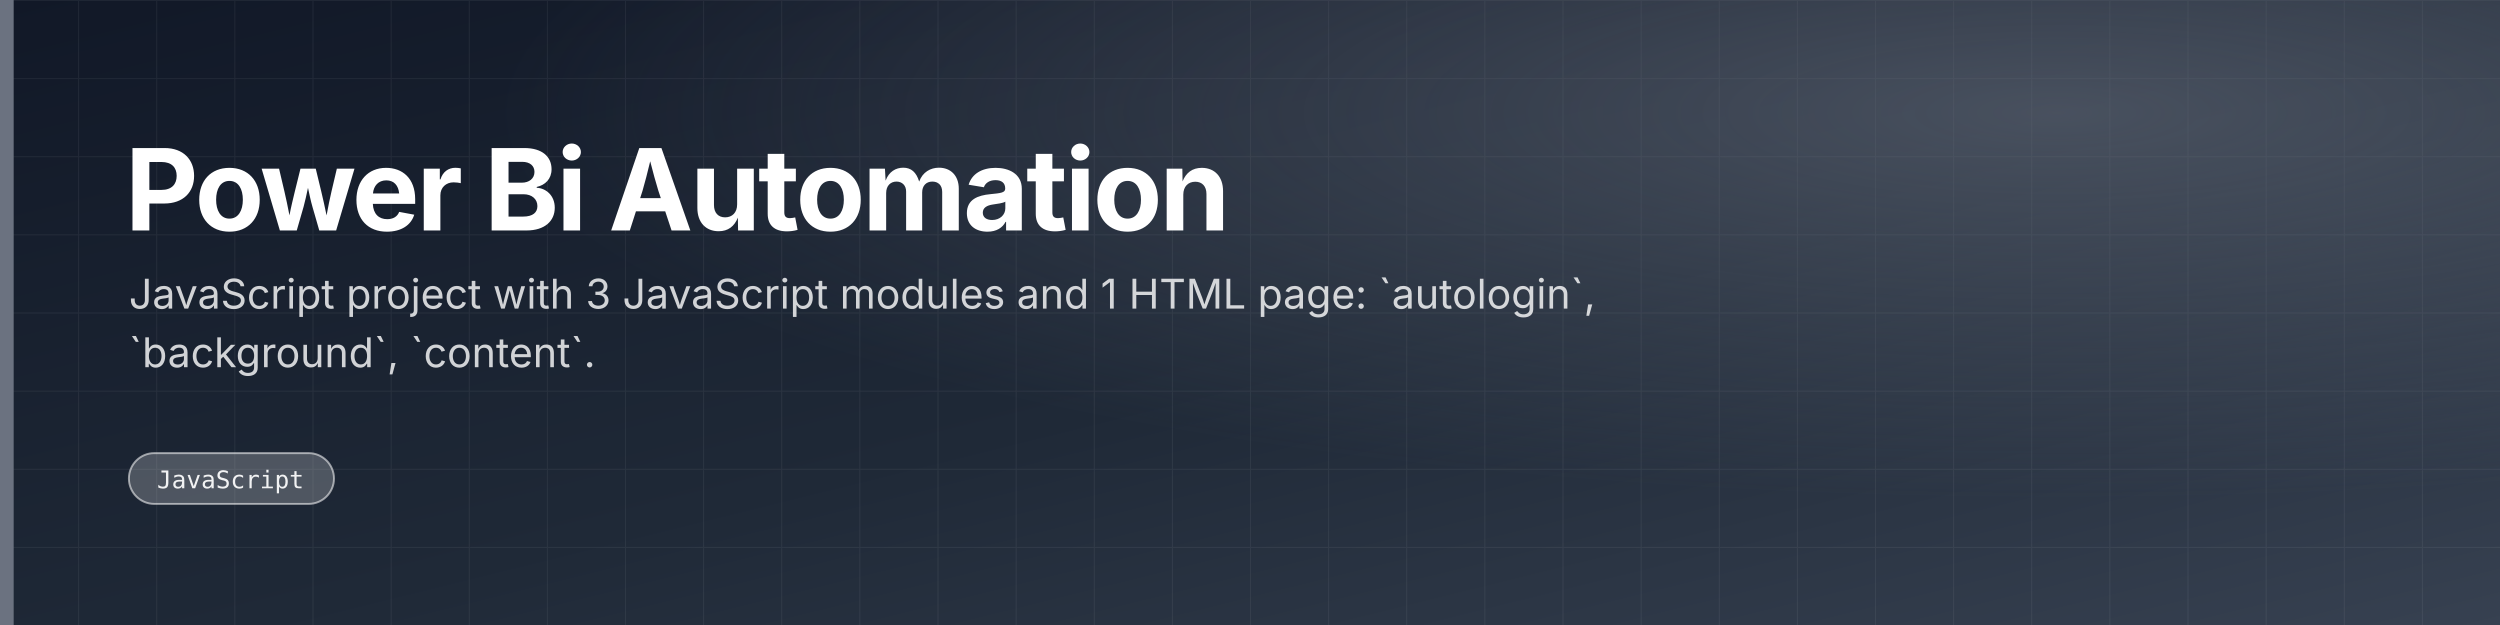
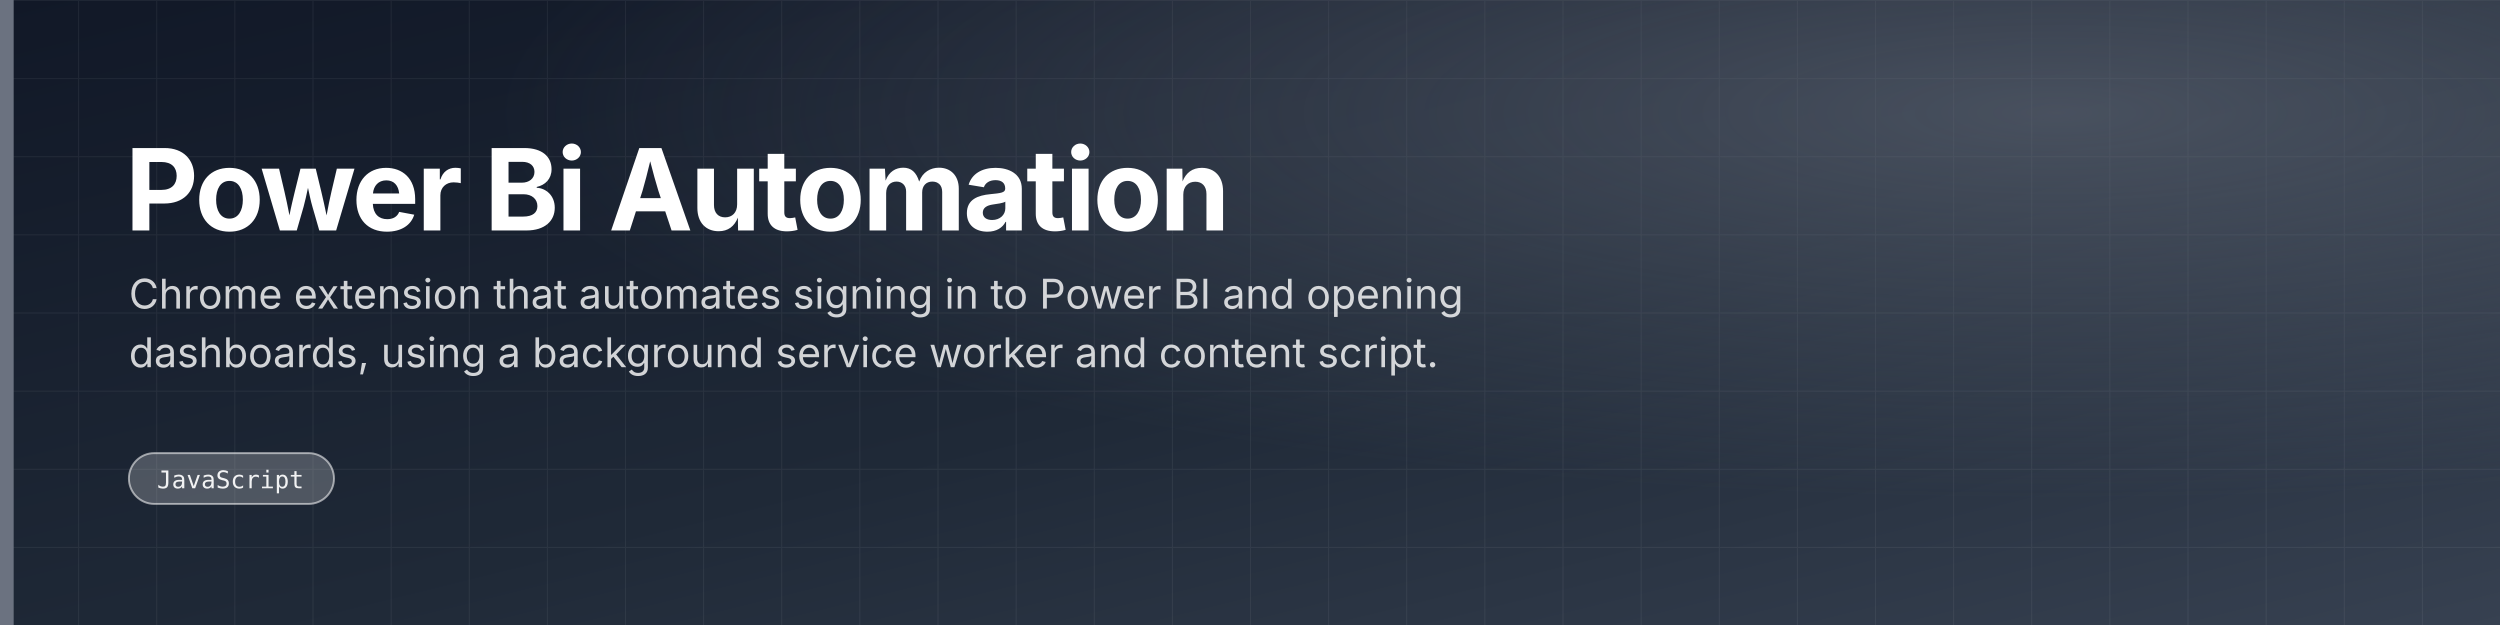
<svg xmlns="http://www.w3.org/2000/svg" viewBox="0 0 1280 320" width="1280" height="320" role="img" aria-label="Power Bi Automation">
  <defs>
    <linearGradient id="bg" x1="0" y1="0" x2="1" y2="1">
      <stop offset="0%" stop-color="#111827" />
      <stop offset="55%" stop-color="#1F2937" />
      <stop offset="100%" stop-color="#374151" />
    </linearGradient>
    <radialGradient id="glow" cx="0.82" cy="0.18" r="0.62">
      <stop offset="0%" stop-color="#6B7280" stop-opacity="0.55" />
      <stop offset="100%" stop-color="#6B7280" stop-opacity="0" />
    </radialGradient>
    <pattern id="grid" width="40" height="40" patternUnits="userSpaceOnUse">
      <path d="M40 0H0V40" fill="none" stroke="#ffffff" stroke-opacity="0.055" stroke-width="1" />
    </pattern>
  </defs>
  <rect width="1280" height="320" fill="url(#bg)" />
  <rect width="1280" height="320" fill="url(#grid)" />
  <rect width="1280" height="320" fill="url(#glow)" />
  <rect x="0" y="0" width="7" height="320" fill="#6B7280" />
  <text x="64" y="118" font-family="ui-sans-serif,-apple-system,Segoe UI,Inter,Helvetica,Arial,sans-serif" font-size="58" font-weight="700" letter-spacing="-1.4" fill="#ffffff">Power Bi Automation</text>
-   <text x="66" y="158" font-family="ui-sans-serif,-apple-system,Segoe UI,Inter,Helvetica,Arial,sans-serif" font-size="21" fill="#ffffff" fill-opacity="0.80">JavaScript project with 3 JavaScript modules and 1 HTML page: `autologin`,</text>
-   <text x="66" y="188" font-family="ui-sans-serif,-apple-system,Segoe UI,Inter,Helvetica,Arial,sans-serif" font-size="21" fill="#ffffff" fill-opacity="0.80">`background`, `content`.</text>
+   <text x="66" y="158" font-family="ui-sans-serif,-apple-system,Segoe UI,Inter,Helvetica,Arial,sans-serif" font-size="21" fill="#ffffff" fill-opacity="0.80">Chrome extension that automates signing in to Power BI and opening</text>
+   <text x="66" y="188" font-family="ui-sans-serif,-apple-system,Segoe UI,Inter,Helvetica,Arial,sans-serif" font-size="21" fill="#ffffff" fill-opacity="0.80">dashboards, using a background service worker and content script.</text>
  <g>
    <rect x="66" y="232" rx="13" ry="13" width="105" height="26" fill="#ffffff" fill-opacity="0.22" stroke="#ffffff" stroke-opacity="0.55" />
    <text x="118" y="250" text-anchor="middle" font-family="ui-monospace,SFMono-Regular,Menlo,monospace" font-size="12.5" fill="#ffffff" fill-opacity="0.92">JavaScript</text>
  </g>
</svg>
